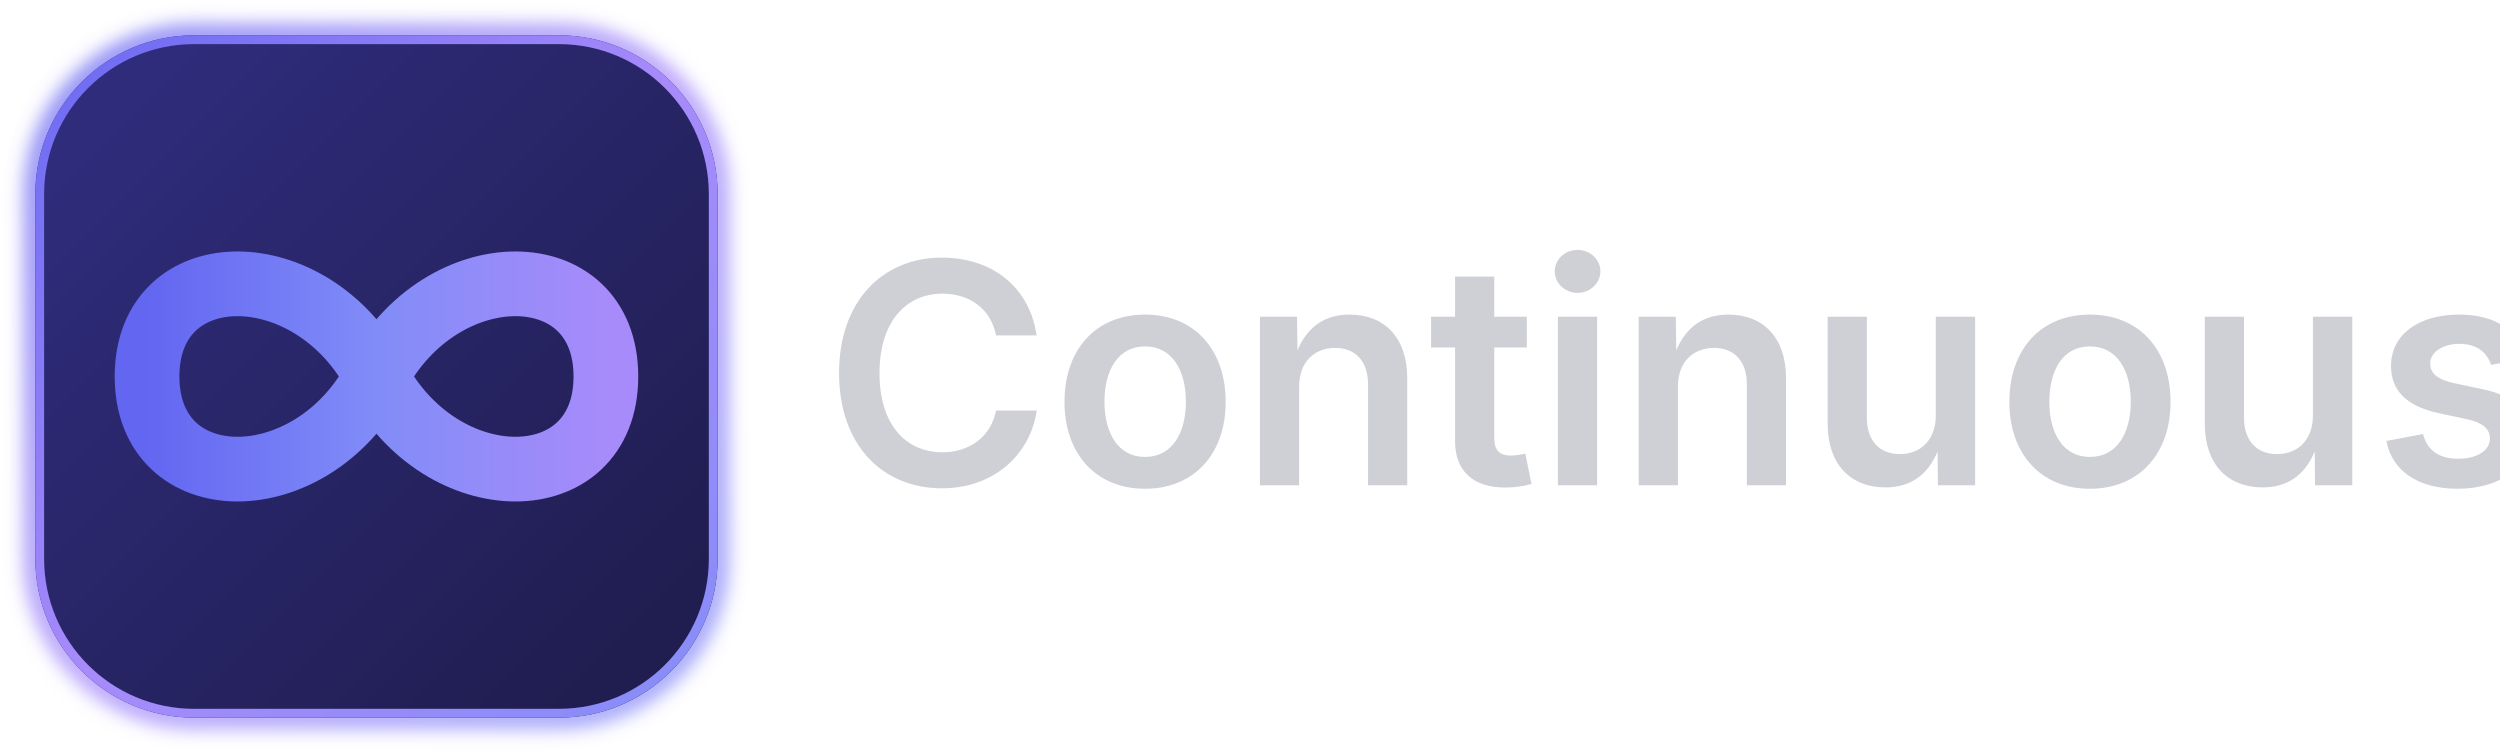
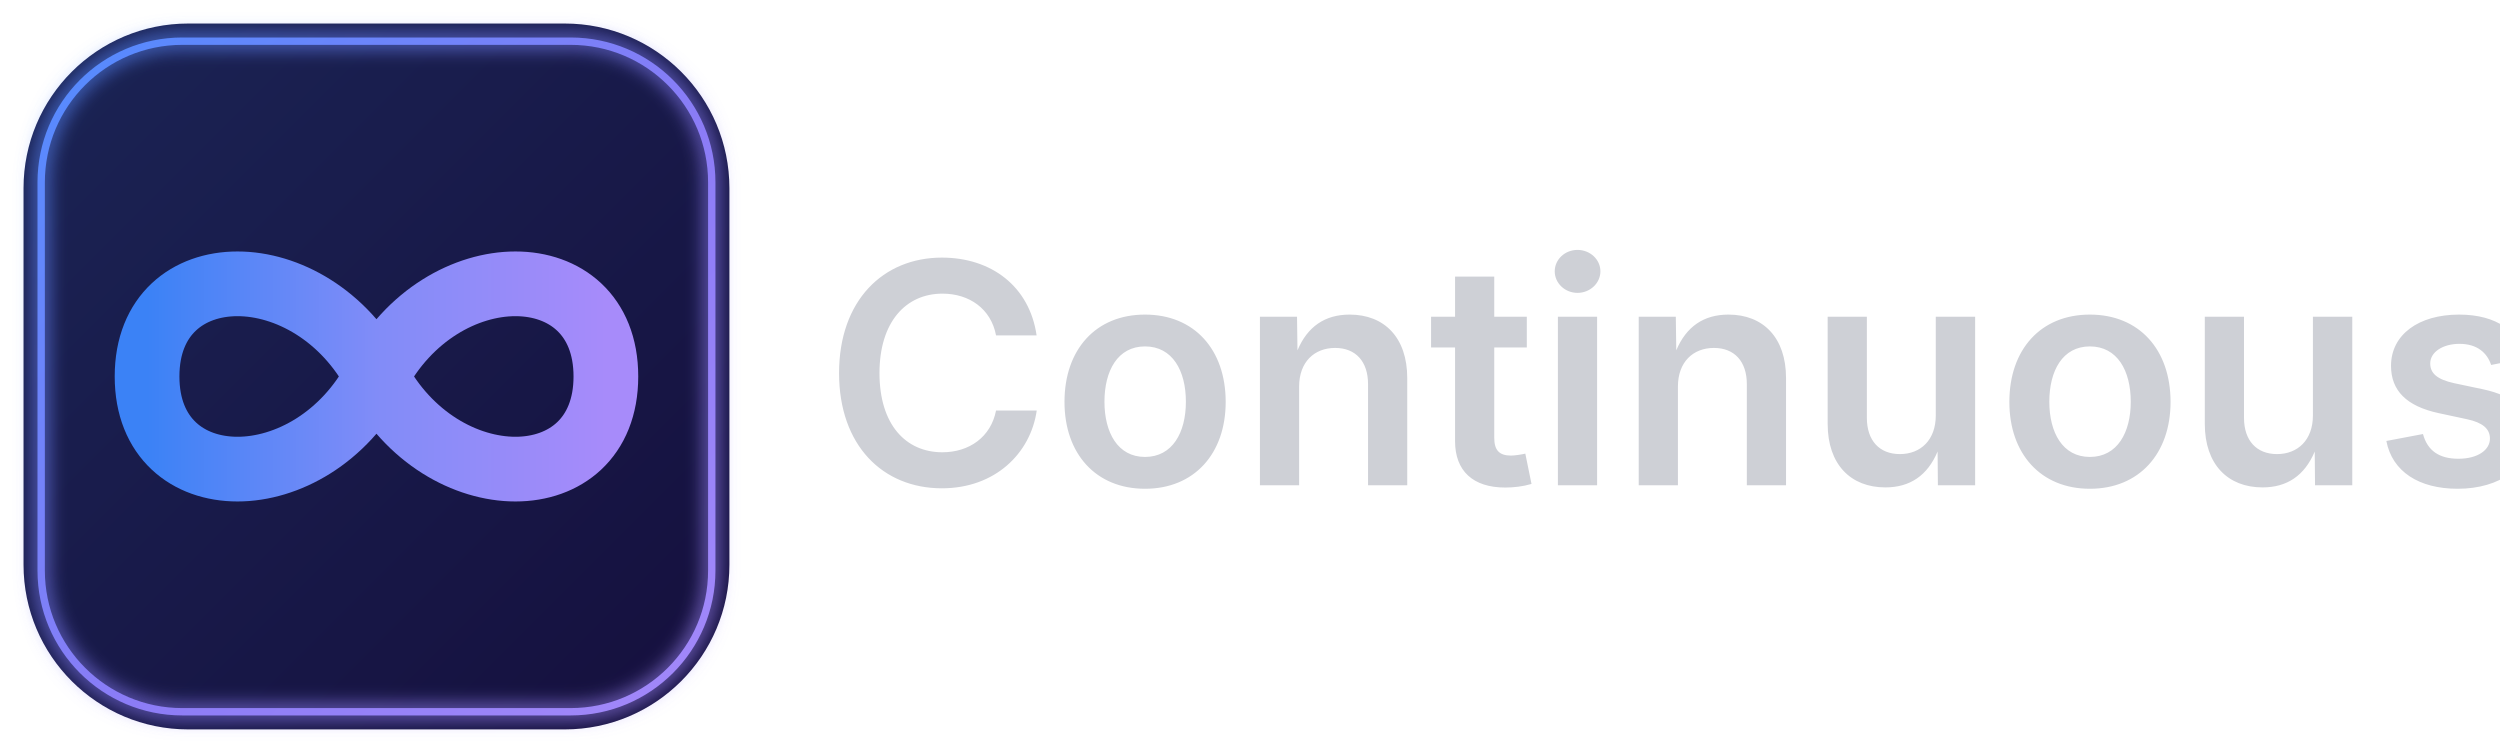
<svg xmlns="http://www.w3.org/2000/svg" viewBox="0 0 1700 512" width="1700" height="512" role="img" aria-label="Continuous">
  <defs>
    <linearGradient id="bg" x1="0" y1="0" x2="1" y2="1">
-       <stop offset="0" stop-color="#312E81" />
-       <stop offset="1" stop-color="#1E1B4B" />
+       <stop offset="0" stop-color="#1B2455" />
+       <stop offset="1" stop-color="#150F3D" />
    </linearGradient>
    <linearGradient id="loop" gradientUnits="userSpaceOnUse" x1="100" y1="0" x2="412" y2="0">
-       <stop offset="0" stop-color="#6366F1" />
+       <stop offset="0" stop-color="#3B82F6" />
      <stop offset="0.5" stop-color="#818CF8" />
      <stop offset="1" stop-color="#A78BFA" />
    </linearGradient>
    <linearGradient id="edge" gradientUnits="userSpaceOnUse" x1="0" y1="0" x2="512" y2="512">
-       <stop offset="0" stop-color="#6366F1" />
-       <stop offset="0.5" stop-color="#A78BFA" />
-       <stop offset="1" stop-color="#818CF8" />
+       <stop offset="0" stop-color="#4C8DFF" />
+       <stop offset="0.55" stop-color="#8B7CF6" />
+       <stop offset="1" stop-color="#A78BFA" />
    </linearGradient>
    <filter id="glow" x="-10%" y="-10%" width="120%" height="120%">
-       <feGaussianBlur stdDeviation="7" />
+       <feGaussianBlur stdDeviation="6" />
    </filter>
  </defs>
-   <rect x="24" y="24" width="464" height="464" rx="108" fill="none" stroke="url(#edge)" stroke-width="12" filter="url(#glow)" />
-   <rect x="24" y="24" width="464" height="464" rx="108" fill="url(#bg)" />
+   <rect x="16" y="16" width="480" height="480" rx="112" fill="url(#bg)" />
+   <rect x="28" y="28" width="456" height="456" rx="96" fill="none" stroke="url(#edge)" stroke-width="10" filter="url(#glow)" opacity="0.7" />
+   <rect x="28" y="28" width="456" height="456" rx="96" fill="none" stroke="url(#edge)" stroke-width="5" />
  <path d="M256 256 C300 172 412 172 412 256 C412 340 300 340 256 256 C212 172 100 172 100 256 C100 340 212 340 256 256 Z" fill="none" stroke="url(#loop)" stroke-width="44" stroke-linecap="round" stroke-linejoin="round" />
-   <rect x="27" y="27" width="458" height="458" rx="105" fill="none" stroke="url(#edge)" stroke-width="6" />
  <text x="560" y="330" fill="#CED0D6" font-family="system-ui, -apple-system, 'Segoe UI', sans-serif" font-size="210" font-weight="600">Continuous</text>
</svg>
